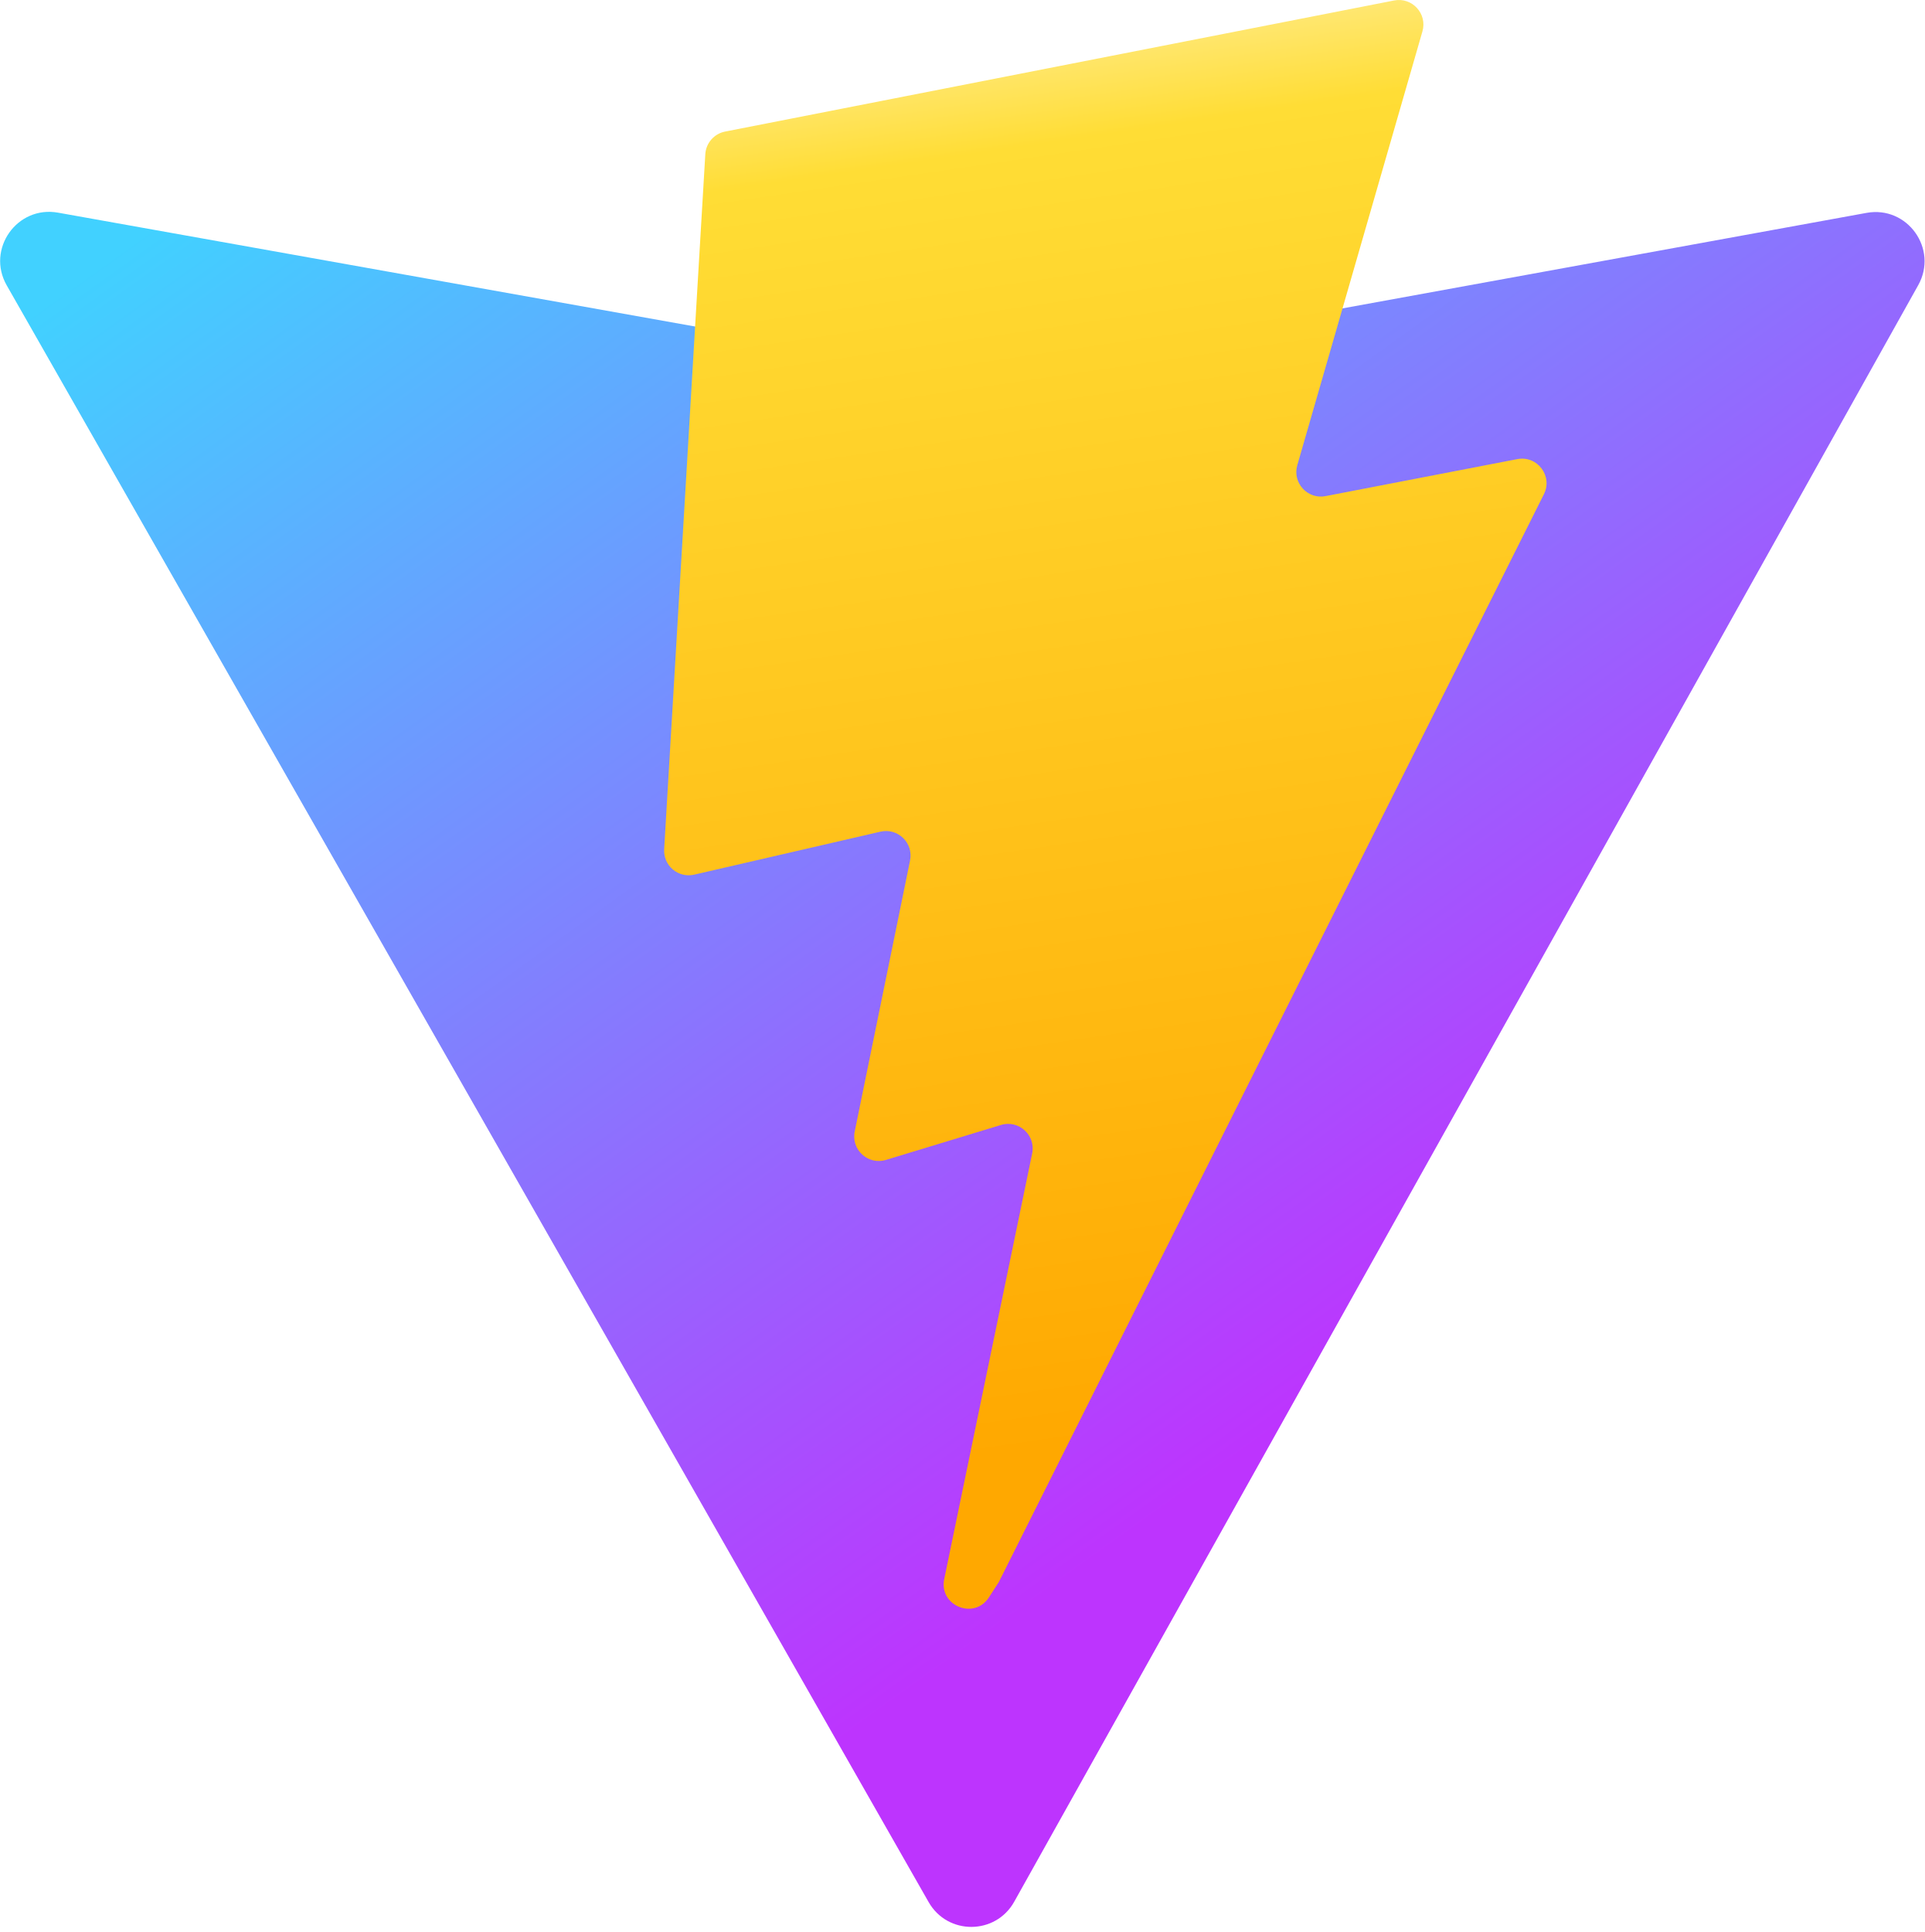
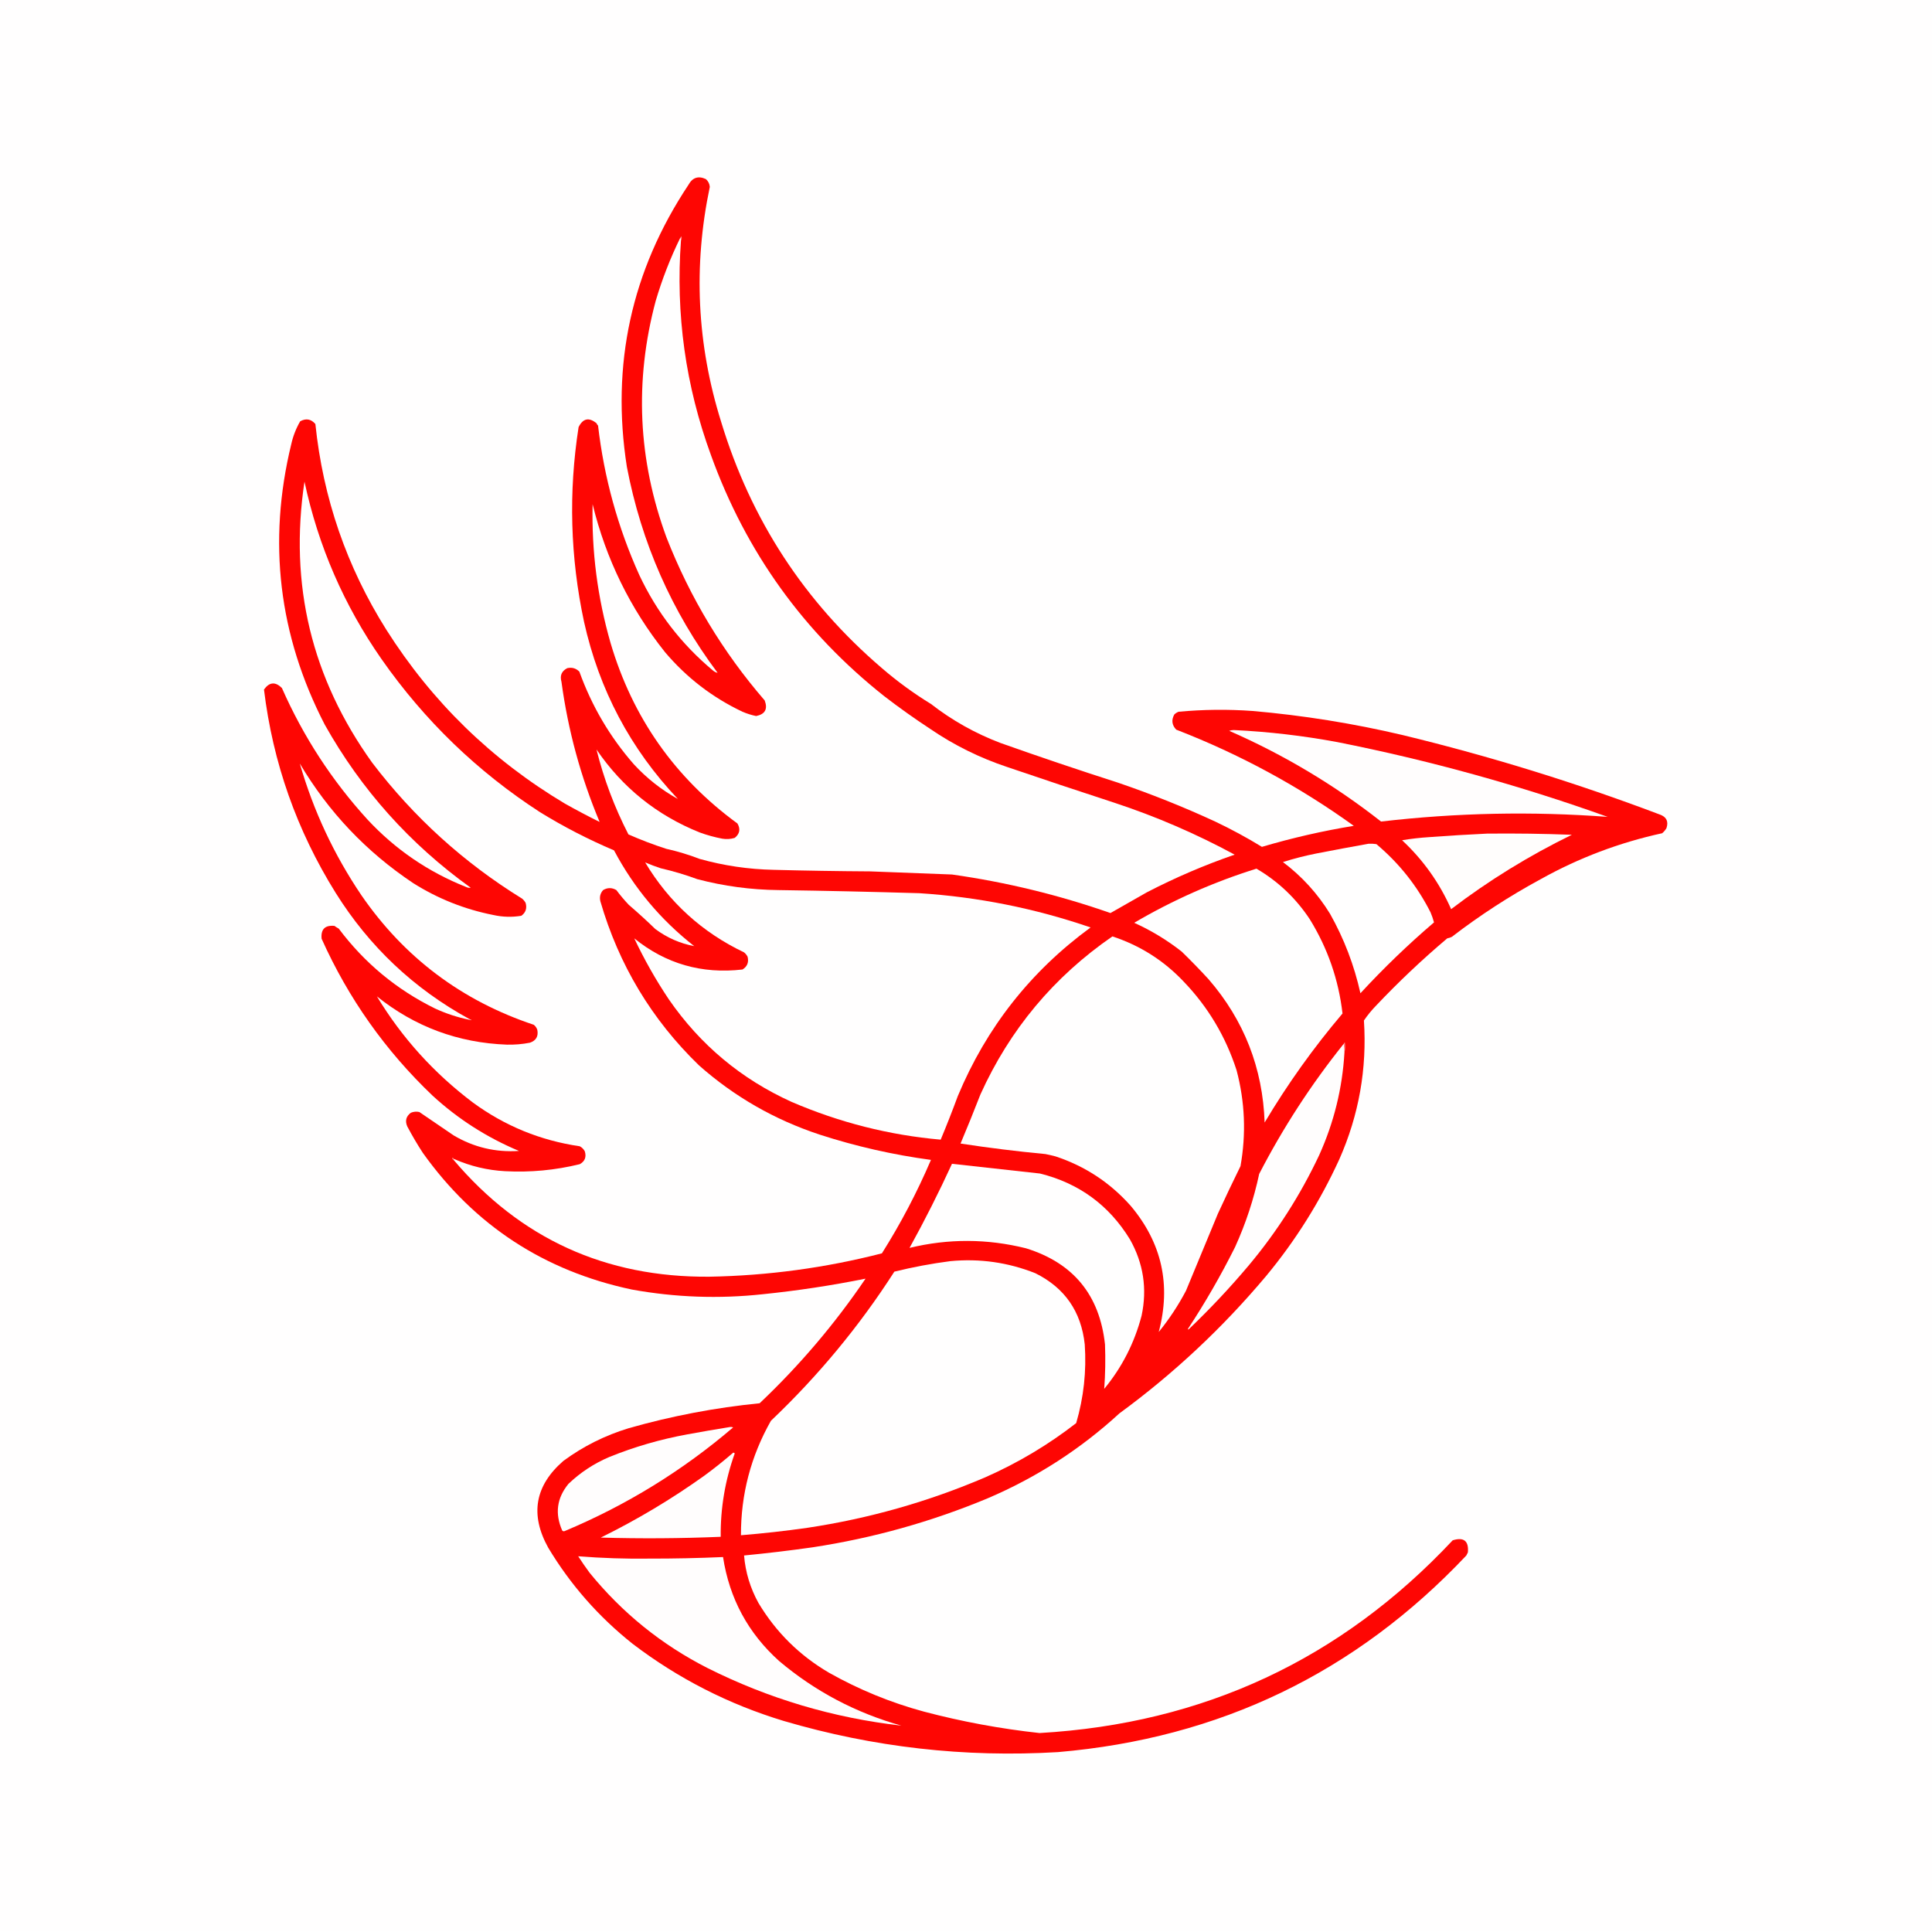
- <svg xmlns="http://www.w3.org/2000/svg" aria-hidden="true" role="img" class="iconify iconify--logos" width="31.88" height="32" preserveAspectRatio="xMidYMid meet" viewBox="0 0 256 257">
-   <defs>
-     <linearGradient id="IconifyId1813088fe1fbc01fb466" x1="-.828%" x2="57.636%" y1="7.652%" y2="78.411%">
-       <stop offset="0%" stop-color="#41D1FF" />
-       <stop offset="100%" stop-color="#BD34FE" />
-     </linearGradient>
-     <linearGradient id="IconifyId1813088fe1fbc01fb467" x1="43.376%" x2="50.316%" y1="2.242%" y2="89.03%">
-       <stop offset="0%" stop-color="#FFEA83" />
-       <stop offset="8.333%" stop-color="#FFDD35" />
-       <stop offset="100%" stop-color="#FFA800" />
-     </linearGradient>
-   </defs>
-   <path fill="url(#IconifyId1813088fe1fbc01fb466)" d="M255.153 37.938L134.897 252.976c-2.483 4.44-8.862 4.466-11.382.048L.875 37.958c-2.746-4.814 1.371-10.646 6.827-9.67l120.385 21.517a6.537 6.537 0 0 0 2.322-.004l117.867-21.483c5.438-.991 9.574 4.796 6.877 9.62Z" />
-   <path fill="url(#IconifyId1813088fe1fbc01fb467)" d="M185.432.063L96.44 17.501a3.268 3.268 0 0 0-2.634 3.014l-5.474 92.456a3.268 3.268 0 0 0 3.997 3.378l24.777-5.718c2.318-.535 4.413 1.507 3.936 3.838l-7.361 36.047c-.495 2.426 1.782 4.5 4.151 3.78l15.304-4.649c2.372-.72 4.652 1.36 4.15 3.788l-11.698 56.621c-.732 3.542 3.979 5.473 5.943 2.437l1.313-2.028l72.516-144.72c1.215-2.423-.88-5.186-3.54-4.672l-25.505 4.922c-2.396.462-4.435-1.77-3.759-4.114l16.646-57.705c.677-2.35-1.37-4.583-3.769-4.113Z" />
+ <svg xmlns="http://www.w3.org/2000/svg" version="1.1" width="2481px" height="2481px" style="shape-rendering:geometricPrecision; text-rendering:geometricPrecision; image-rendering:optimizeQuality; fill-rule:evenodd; clip-rule:evenodd">
+   <g>
+     <path style="opacity:1" fill="#fffefe" d="M -0.5,-0.5 C 826.5,-0.5 1653.5,-0.5 2480.5,-0.5C 2480.5,826.5 2480.5,1653.5 2480.5,2480.5C 1653.5,2480.5 826.5,2480.5 -0.5,2480.5C -0.5,1653.5 -0.5,826.5 -0.5,-0.5 Z" />
+   </g>
+   <g>
+     <path style="opacity:1" fill="#fe0603" d="M 602.5,1309.5 C 606.364,1310.53 606.364,1310.2 602.5,1308.5C 531.317,1269.49 474.15,1215.49 431,1146.5C 381.065,1066.36 350.398,979.364 339,885.5C 345.875,875.792 353.542,875.125 362,883.5C 389.584,946.018 426.25,1002.35 472,1052.5C 507.645,1090.8 549.811,1119.63 598.5,1139C 600.447,1139.99 602.447,1140.32 604.5,1140C 526.377,1083.89 463.877,1014.06 417,930.5C 357.858,815.888 343.524,695.888 374,570.5C 376.324,560.028 380.157,550.195 385.5,541C 392.982,536.913 399.482,538.079 405,544.5C 414.845,639.706 445.179,727.706 496,808.5C 554.782,901.283 631.282,975.783 725.5,1032C 740.096,1040.22 754.929,1048.05 770,1055.5C 745.771,997.79 729.438,937.79 721,875.5C 718.72,867.565 721.22,861.731 728.5,858C 734.523,856.675 739.689,858.175 744,862.5C 759.941,906.746 783.275,946.413 814,981.5C 830.662,999.542 849.495,1014.37 870.5,1026C 809.558,961.637 769.391,885.804 750,798.5C 732.288,715.602 729.954,632.268 743,548.5C 748.578,537.261 756.245,535.594 766,543.5C 766.419,544.672 767.085,545.672 768,546.5C 775.715,613.302 793.381,677.302 821,738.5C 843.502,786.328 875.002,827.161 915.5,861C 917.369,862.602 919.369,863.602 921.5,864C 862.438,785.017 823.605,696.85 805,599.5C 784.492,468.352 810.825,347.685 884,237.5C 889.241,227.953 896.741,225.453 906.5,230C 909.5,232.667 911.167,236 911.5,240C 890.105,341.75 894.939,442.25 926,541.5C 964.172,667.431 1033.01,772.931 1132.5,858C 1152.26,875.045 1173.26,890.378 1195.5,904C 1222.58,925.044 1252.24,941.71 1284.5,954C 1334.58,971.769 1384.91,988.769 1435.5,1005C 1478.17,1019.55 1519.84,1036.21 1560.5,1055C 1581.14,1064.81 1601.14,1075.64 1620.5,1087.5C 1659.26,1076.03 1698.59,1067.03 1738.5,1060.5C 1668.09,1009.78 1592.09,968.616 1510.5,937C 1504.88,931.152 1504.04,924.652 1508,917.5C 1509.58,915.959 1511.41,914.792 1513.5,914C 1545.13,911.051 1576.79,910.718 1608.5,913C 1673.61,918.681 1737.94,929.015 1801.5,944C 1913.67,971.17 2023.67,1005.17 2131.5,1046C 2140.03,1049.01 2142.86,1054.84 2140,1063.5C 2138.54,1065.96 2136.71,1068.13 2134.5,1070C 2079.6,1081.97 2027.6,1101.63 1978.5,1129C 1938.45,1150.68 1900.45,1175.34 1864.5,1203C 1862.61,1203.97 1860.61,1204.64 1858.5,1205C 1826.44,1232.06 1795.94,1260.89 1767,1291.5C 1761.23,1297.42 1756.07,1303.76 1751.5,1310.5C 1755.57,1372.42 1745.07,1431.76 1720,1488.5C 1695.2,1542.81 1663.86,1592.81 1626,1638.5C 1570.11,1705.06 1507.28,1763.9 1437.5,1815C 1387.58,1860.85 1331.25,1897.19 1268.5,1924C 1196.12,1954.18 1121.12,1975.18 1043.5,1987C 1014.22,1991.16 984.888,1994.66 955.5,1997.5C 957.281,2019.02 963.447,2039.35 974,2058.5C 996.548,2096.05 1026.72,2125.88 1064.5,2148C 1103.03,2169.74 1143.69,2186.4 1186.5,2198C 1235.3,2210.88 1284.8,2220.04 1335,2225.5C 1545.4,2213.37 1722.23,2130.87 1865.5,1978C 1879.76,1973.61 1886.26,1978.77 1885,1993.5C 1884.33,1994.83 1883.67,1996.17 1883,1997.5C 1740.92,2148.11 1566.09,2232.28 1358.5,2250C 1238.73,2257.14 1121.4,2243.8 1006.5,2210C 935.606,2188.53 870.94,2155.53 812.5,2111C 768.746,2076.26 732.579,2035.1 704,1987.5C 680.381,1944.94 686.881,1907.78 723.5,1876C 748.99,1857.26 776.99,1843.26 807.5,1834C 862.517,1818.33 918.517,1807.66 975.5,1802C 1026.78,1753.42 1072.11,1700.08 1111.5,1642C 1067.9,1650.79 1023.9,1657.45 979.5,1662C 923.195,1668.09 867.195,1666.09 811.5,1656C 698.994,1632.2 609.494,1573.7 543,1480.5C 535.829,1469.5 529.162,1458.16 523,1446.5C 519.94,1439.44 521.44,1433.61 527.5,1429C 531.039,1427.5 534.705,1427.16 538.5,1428C 553.167,1438 567.833,1448 582.5,1458C 608.349,1473.31 636.349,1479.97 666.5,1478C 625.272,1460.74 588.272,1437.07 555.5,1407C 494.838,1349.19 447.338,1282.02 413,1205.5C 411.833,1193.33 417.333,1187.83 429.5,1189C 431.249,1190.29 433.082,1191.46 435,1192.5C 468.042,1236.55 509.208,1270.72 558.5,1295C 572.628,1301.54 587.294,1306.38 602.5,1309.5 Z" />
+   </g>
+   <g>
+     <path style="opacity:1" fill="#ff8a89" d="M 874.5,308.5 C 874.737,307.209 874.404,306.209 873.5,305.5C 873.783,304.711 874.283,304.044 875,303.5C 875.78,305.387 875.613,307.054 874.5,308.5 Z" />
+   </g>
+   <g>
+     <path style="opacity:1" fill="#fffefe" d="M 873.5,305.5 C 874.404,306.209 874.737,307.209 874.5,308.5C 867.49,403.265 880.324,495.265 913,584.5C 957.923,708.907 1032.09,812.074 1135.5,894C 1154.64,908.737 1174.31,922.737 1194.5,936C 1225.09,956.884 1258.09,973.217 1293.5,985C 1339.39,1000.64 1385.39,1015.97 1431.5,1031C 1484.84,1048.61 1536.17,1070.78 1585.5,1097.5C 1546.69,1110.9 1509.02,1127.07 1472.5,1146C 1456.96,1154.9 1441.46,1163.73 1426,1172.5C 1359.74,1149.31 1291.9,1132.81 1222.5,1123C 1187.55,1121.59 1152.55,1120.26 1117.5,1119C 1076.16,1118.75 1034.83,1118.08 993.5,1117C 961.218,1116.34 929.551,1111.67 898.5,1103C 884.488,1097.58 870.154,1093.25 855.5,1090C 838.986,1084.67 822.82,1078.5 807,1071.5C 789.077,1036.67 775.41,1000.34 766,962.5C 799.397,1011.44 843.564,1046.94 898.5,1069C 907.951,1072.45 917.618,1075.11 927.5,1077C 932.949,1077.9 938.282,1077.56 943.5,1076C 949.965,1070.8 951.131,1064.64 947,1057.5C 866.585,998.731 812.251,921.398 784,825.5C 767.296,767.345 759.629,708.012 761,647.5C 778.225,717.944 809.225,781.277 854,837.5C 881.702,870.214 914.869,895.714 953.5,914C 959.149,916.439 964.983,918.272 971,919.5C 982.484,917.202 986.151,910.536 982,899.5C 928.251,837.306 886.251,767.639 856,690.5C 819.209,590.632 814.542,489.299 842,386.5C 850.25,358.577 860.75,331.577 873.5,305.5 Z" />
+   </g>
+   <g>
+     <path style="opacity:1" fill="#fffefe" d="M 582.5,1489.5 C 582.5,1488.83 582.833,1488.5 583.5,1488.5C 604.167,1497.58 625.834,1502.75 648.5,1504C 680.967,1505.73 712.967,1502.73 744.5,1495C 751.07,1491.34 753.237,1485.84 751,1478.5C 749.5,1475.67 747.333,1473.5 744.5,1472C 694.072,1464.61 648.405,1445.94 607.5,1416C 557.34,1378.2 516.174,1332.7 484,1279.5C 532.703,1318.52 588.37,1339.18 651,1341.5C 660.928,1341.73 670.761,1340.9 680.5,1339C 688.429,1336.31 691.596,1330.81 690,1322.5C 689.117,1319.9 687.617,1317.73 685.5,1316C 593.028,1285.18 519.194,1229.68 464,1149.5C 428.778,1097.39 402.445,1041.05 385,980.5C 421.796,1042.63 470.296,1093.8 530.5,1134C 562.271,1154.05 596.605,1167.72 633.5,1175C 645.475,1177.67 657.475,1178 669.5,1176C 675.115,1171.87 676.948,1166.37 675,1159.5C 673.859,1157.39 672.359,1155.56 670.5,1154C 595.653,1107.83 531.486,1049.66 478,979.5C 400.135,871.036 371.135,750.703 391,618.5C 408.763,701.336 441.763,777.336 490,846.5C 545.136,925.305 612.969,990.805 693.5,1043C 723.85,1061.68 755.516,1078.01 788.5,1092C 814.098,1140.27 848.431,1181.27 891.5,1215C 873.191,1211.51 856.524,1204.18 841.5,1193C 830.466,1182.3 819.133,1171.96 807.5,1162C 801.791,1155.96 796.457,1149.63 791.5,1143C 785.833,1139.67 780.167,1139.67 774.5,1143C 770.809,1147.17 769.642,1152.01 771,1157.5C 794.66,1239.02 836.827,1309.19 897.5,1368C 942.798,1408.17 994.465,1437.83 1052.5,1457C 1099.2,1472.12 1146.87,1482.95 1195.5,1489.5C 1177.62,1531.27 1156.62,1571.27 1132.5,1609.5C 1059.87,1628.14 986.036,1638.14 911,1639.5C 777.595,1640.59 668.095,1590.59 582.5,1489.5 Z" />
+   </g>
+   <g>
+     <path style="opacity:1" fill="#fffdfd" d="M 1578.5,938.5 C 1580.3,937.838 1582.3,937.505 1584.5,937.5C 1629.19,939.638 1673.52,944.805 1717.5,953C 1835.5,976.418 1951.17,1008.42 2064.5,1049C 1967.31,1041.73 1870.31,1043.73 1773.5,1055C 1713.71,1008.08 1648.71,969.244 1578.5,938.5 Z" />
+   </g>
+   <g>
+     <path style="opacity:1" fill="#fffdfc" d="M 1909.5,1070.5 C 1945.85,1070.11 1982.18,1070.61 2018.5,1072C 1963.52,1098.81 1911.85,1130.64 1863.5,1167.5C 1848.56,1133.72 1827.56,1104.22 1800.5,1079C 1812.09,1077.07 1823.76,1075.74 1835.5,1075C 1860.31,1073.16 1884.97,1071.66 1909.5,1070.5 Z" />
+   </g>
+   <g>
+     <path style="opacity:1" fill="#fffefe" d="M 1757.5,1083.5 C 1760.85,1083.33 1764.18,1083.5 1767.5,1084C 1796.69,1108.51 1819.86,1137.68 1837,1171.5C 1838.8,1175.73 1840.3,1180.06 1841.5,1184.5C 1808.33,1212.83 1776.83,1243.16 1747,1275.5C 1739.03,1239.56 1726.03,1205.56 1708,1173.5C 1692.09,1147.59 1671.93,1125.42 1647.5,1107C 1661.59,1102.56 1675.92,1098.89 1690.5,1096C 1712.93,1091.63 1735.27,1087.47 1757.5,1083.5 Z" />
+   </g>
+   <g>
+     <path style="opacity:1" fill="#fffefe" d="M 828.5,1107.5 C 835.017,1110.3 841.684,1112.8 848.5,1115C 864.474,1118.66 880.141,1123.33 895.5,1129C 929.568,1137.96 964.235,1142.63 999.5,1143C 1059.84,1143.87 1120.18,1145.21 1180.5,1147C 1255.79,1151.82 1329.12,1166.49 1400.5,1191C 1323.55,1247.29 1266.72,1319.45 1230,1407.5C 1223.06,1426.32 1215.73,1444.99 1208,1463.5C 1141.92,1457.69 1078.09,1441.52 1016.5,1415C 951.885,1385.72 899.385,1341.89 859,1283.5C 842.254,1258.52 827.421,1232.35 814.5,1205C 854.864,1237.69 901.197,1251.02 953.5,1245C 959.667,1241.15 961.834,1235.65 960,1228.5C 958.878,1226.38 957.378,1224.54 955.5,1223C 901.582,1197.25 859.249,1158.75 828.5,1107.5 Z" />
+   </g>
+   <g>
+     <path style="opacity:1" fill="#fffefe" d="M 1613.5,1115.5 C 1641.26,1131.76 1664.1,1153.42 1682,1180.5C 1704.97,1217.75 1718.97,1258.08 1724,1301.5C 1686.79,1345.38 1653.45,1392.05 1624,1441.5C 1621.56,1371.49 1597.56,1310.15 1552,1257.5C 1540.86,1245.36 1529.36,1233.53 1517.5,1222C 1498.73,1207.25 1478.39,1194.92 1456.5,1185C 1506.25,1155.79 1558.59,1132.62 1613.5,1115.5 Z" />
+   </g>
+   <g>
+     <path style="opacity:1" fill="#fffefe" d="M 1428.5,1202.5 C 1463.96,1214.14 1494.46,1233.47 1520,1260.5C 1551.33,1293.13 1574,1331.13 1588,1374.5C 1598.72,1415.1 1600.38,1456.1 1593,1497.5C 1583.06,1517.71 1573.39,1538.05 1564,1558.5C 1550.33,1591.5 1536.67,1624.5 1523,1657.5C 1513.07,1676.37 1501.41,1694.03 1488,1710.5C 1504.07,1650.1 1492.07,1596.1 1452,1548.5C 1425.54,1518.69 1393.37,1497.52 1355.5,1485C 1351.2,1483.84 1346.87,1482.84 1342.5,1482C 1306.01,1478.56 1269.68,1474.06 1233.5,1468.5C 1242.29,1447.62 1250.79,1426.62 1259,1405.5C 1296.7,1322.09 1353.2,1254.43 1428.5,1202.5 Z" />
+   </g>
+   <g>
+     <path style="opacity:1" fill="#ff8b8b" d="M 602.5,1308.5 C 606.364,1310.2 606.364,1310.53 602.5,1309.5C 602.5,1309.17 602.5,1308.83 602.5,1308.5 Z" />
+   </g>
+   <g>
+     <path style="opacity:1" fill="#fffdfd" d="M 1725.5,1340.5 C 1726.48,1343.96 1726.81,1347.63 1726.5,1351.5C 1723.83,1397.5 1713,1441.5 1694,1483.5C 1669.95,1534.5 1639.95,1581.5 1604,1624.5C 1579.62,1653.5 1553.62,1681.17 1526,1707.5C 1525.83,1707.17 1525.67,1706.83 1525.5,1706.5C 1547.69,1672.81 1567.85,1637.81 1586,1601.5C 1599.74,1571.27 1610.08,1539.94 1617,1507.5C 1647.69,1448.08 1683.85,1392.42 1725.5,1340.5 Z" />
+   </g>
+   <g>
+     <path style="opacity:1" fill="#ff8e8e" d="M 1726.5,1351.5 C 1726.81,1347.63 1726.48,1343.96 1725.5,1340.5C 1725.78,1339.71 1726.28,1339.04 1727,1338.5C 1727.81,1343.02 1727.65,1347.35 1726.5,1351.5 Z" />
+   </g>
+   <g>
+     <path style="opacity:1" fill="#ff8b87" d="M 583.5,1488.5 C 582.833,1488.5 582.5,1488.83 582.5,1489.5C 580.915,1489 580.415,1488 581,1486.5C 581.995,1487.07 582.828,1487.73 583.5,1488.5 Z" />
+   </g>
+   <g>
+     <path style="opacity:1" fill="#fffefe" d="M 1222.5,1494.5 C 1260.14,1498.7 1297.81,1502.86 1335.5,1507C 1385.6,1519.44 1424.1,1547.61 1451,1591.5C 1468.35,1622.25 1473.35,1654.92 1466,1689.5C 1456.83,1724.5 1440.83,1755.83 1418,1783.5C 1419.38,1764.55 1419.72,1745.55 1419,1726.5C 1412.14,1662.99 1378.3,1621.82 1317.5,1603C 1267.69,1590.58 1217.86,1590.41 1168,1602.5C 1187.4,1567.37 1205.57,1531.37 1222.5,1494.5 Z" />
+   </g>
+   <g>
+     <path style="opacity:1" fill="#fffefe" d="M 1220.5,1619.5 C 1258.16,1615.94 1294.49,1621.11 1329.5,1635C 1367.31,1653.73 1388.47,1684.23 1393,1726.5C 1395.33,1760.83 1391.67,1794.49 1382,1827.5C 1346.19,1855.34 1307.36,1878.5 1265.5,1897C 1192,1928.46 1115.67,1950.13 1036.5,1962C 1008.26,1966.01 979.923,1969.18 951.5,1971.5C 951.357,1919.1 964.19,1870.1 990,1824.5C 1050.76,1766.79 1103.59,1702.95 1148.5,1633C 1172.39,1627.12 1196.39,1622.62 1220.5,1619.5 Z" />
+   </g>
+   <g>
+     <path style="opacity:1" fill="#fffdfd" d="M 937.5,1832.5 C 938.873,1832.34 940.207,1832.51 941.5,1833C 876.698,1888.43 804.698,1932.76 725.5,1966C 724.216,1966.68 723.049,1966.52 722,1965.5C 712.361,1943.74 715.028,1923.74 730,1905.5C 745.355,1890.83 762.855,1879.33 782.5,1871C 814.817,1857.92 848.15,1848.25 882.5,1842C 900.933,1838.6 919.266,1835.43 937.5,1832.5 Z" />
+   </g>
+   <g>
+     <path style="opacity:1" fill="#fffdfd" d="M 941.5,1865.5 C 942.376,1865.37 943.043,1865.7 943.5,1866.5C 931.128,1901.07 925.128,1936.73 925.5,1973.5C 874.186,1975.65 822.852,1975.98 771.5,1974.5C 818.118,1951.54 862.451,1925.04 904.5,1895C 917.268,1885.63 929.601,1875.79 941.5,1865.5 Z" />
+   </g>
+   <g>
+     <path style="opacity:1" fill="#fffdfd" d="M 742.5,1998.5 C 772.935,2000.91 803.435,2001.91 834,2001.5C 865.518,2001.55 897.018,2000.89 928.5,1999.5C 936.665,2052.67 960.665,2097.17 1000.5,2133C 1046.57,2171.88 1098.91,2199.54 1157.5,2216C 1070.13,2206.07 987.132,2181.41 908.5,2142C 849.408,2111.92 798.908,2071.09 757,2019.5C 751.921,2012.6 747.087,2005.6 742.5,1998.5 Z" />
+   </g>
</svg>
